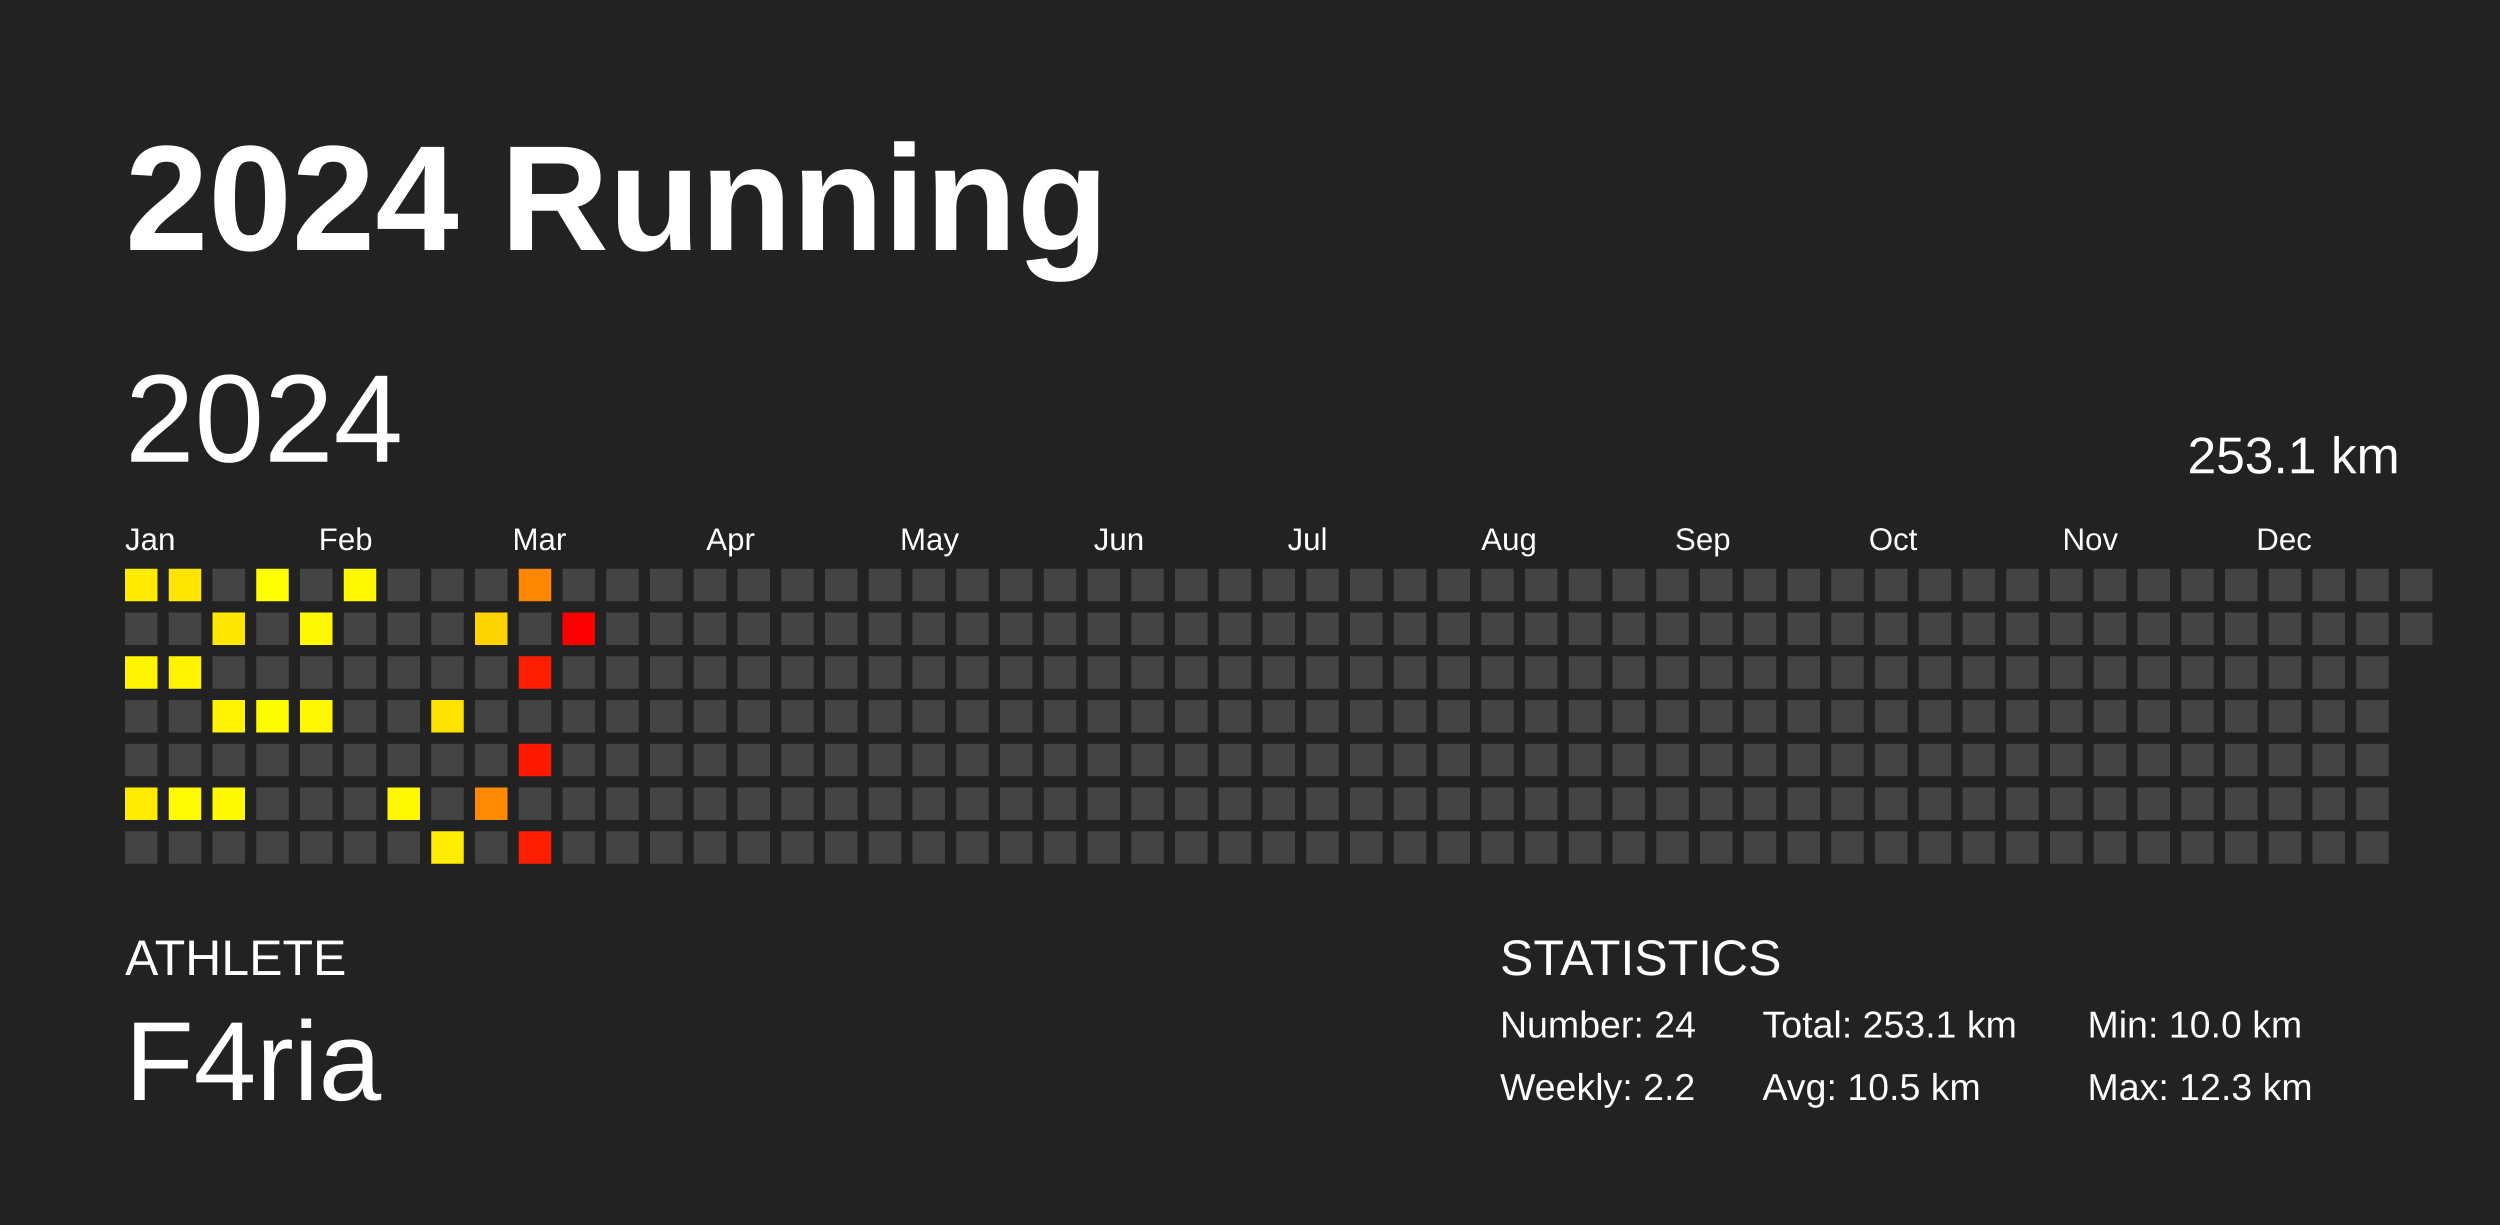
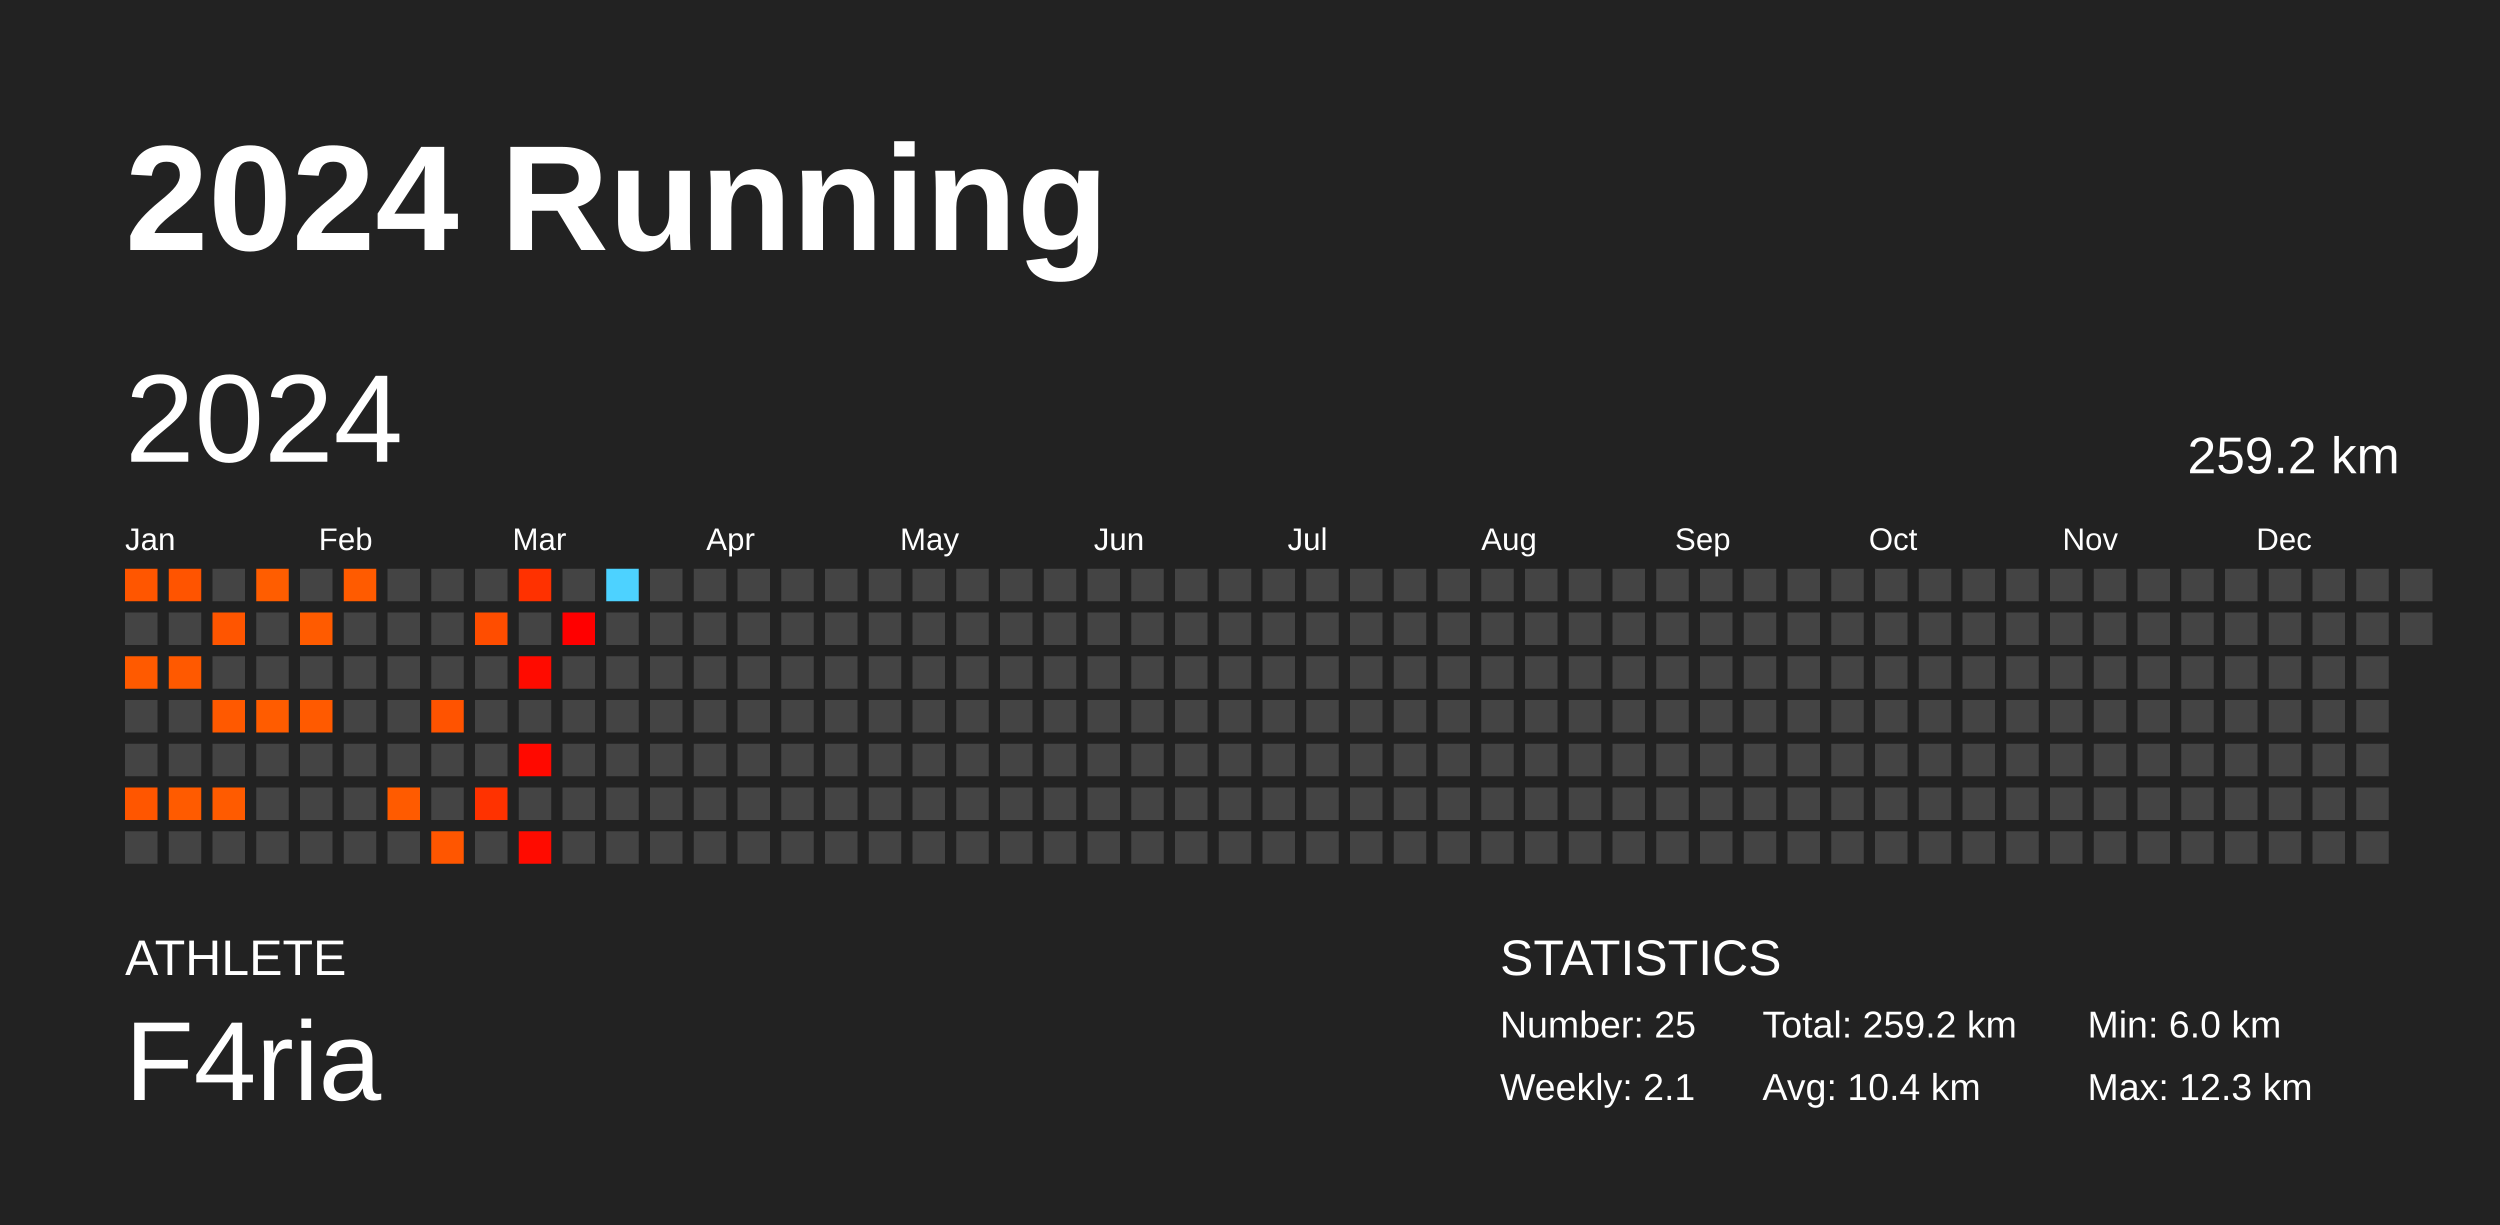
<svg xmlns="http://www.w3.org/2000/svg" baseProfile="full" height="98mm" version="1.1" viewBox="0,0,200,98" width="200mm">
  <defs />
  <rect fill="#222222" height="98" width="200" x="0" y="0" />
  <text fill="#FFFFFF" style="font-size:12px; font-family:Arial; font-weight:bold;" x="10" y="20">2024 Running</text>
  <text fill="#FFFFFF" style="font-size:4px; font-family:Arial" x="10" y="78">ATHLETE</text>
  <text fill="#FFFFFF" style="font-size:9px; font-family:Arial" x="10" y="88">F4ria</text>
  <text fill="#FFFFFF" style="font-size:4px; font-family:Arial" x="120" y="78">STATISTICS</text>
-   <text fill="#FFFFFF" style="font-size:3px; font-family:Arial" x="120" y="83">Number: 24</text>
-   <text fill="#FFFFFF" style="font-size:3px; font-family:Arial" x="120" y="88">Weekly: 2.2</text>
-   <text fill="#FFFFFF" style="font-size:3px; font-family:Arial" x="141" y="83">Total: 253.1 km</text>
-   <text fill="#FFFFFF" style="font-size:3px; font-family:Arial" x="141" y="88">Avg: 10.5 km</text>
-   <text fill="#FFFFFF" style="font-size:3px; font-family:Arial" x="167" y="83">Min: 10.0 km</text>
+   <text fill="#FFFFFF" style="font-size:3px; font-family:Arial" x="120" y="83">Number: 25</text>
+   <text fill="#FFFFFF" style="font-size:3px; font-family:Arial" x="120" y="88">Weekly: 2.1</text>
+   <text fill="#FFFFFF" style="font-size:3px; font-family:Arial" x="141" y="83">Total: 259.2 km</text>
+   <text fill="#FFFFFF" style="font-size:3px; font-family:Arial" x="141" y="88">Avg: 10.4 km</text>
+   <text fill="#FFFFFF" style="font-size:3px; font-family:Arial" x="167" y="83">Min: 6.0 km</text>
  <text fill="#FFFFFF" style="font-size:3px; font-family:Arial" x="167" y="88">Max: 12.3 km</text>
  <text dominant-baseline="hanging" fill="#FFFFFF" style="font-size:10.0px; font-family:Arial;" x="10" y="30">2024</text>
-   <text dominant-baseline="hanging" fill="#FFFFFF" style="font-size:4.125px; font-family:Arial;" x="175" y="35">253.1 km</text>
+   <text dominant-baseline="hanging" fill="#FFFFFF" style="font-size:4.125px; font-family:Arial;" x="175" y="35">259.2 km</text>
  <text fill="#FFFFFF" style="font-size:2.5px; font-family:Arial" x="10.0" y="44">Jan</text>
  <text fill="#FFFFFF" style="font-size:2.5px; font-family:Arial" x="25.5" y="44">Feb</text>
  <text fill="#FFFFFF" style="font-size:2.5px; font-family:Arial" x="41.0" y="44">Mar</text>
  <text fill="#FFFFFF" style="font-size:2.5px; font-family:Arial" x="56.5" y="44">Apr</text>
  <text fill="#FFFFFF" style="font-size:2.5px; font-family:Arial" x="72.0" y="44">May</text>
  <text fill="#FFFFFF" style="font-size:2.5px; font-family:Arial" x="87.5" y="44">Jun</text>
  <text fill="#FFFFFF" style="font-size:2.5px; font-family:Arial" x="103.0" y="44">Jul</text>
  <text fill="#FFFFFF" style="font-size:2.5px; font-family:Arial" x="118.5" y="44">Aug</text>
  <text fill="#FFFFFF" style="font-size:2.5px; font-family:Arial" x="134.0" y="44">Sep</text>
  <text fill="#FFFFFF" style="font-size:2.5px; font-family:Arial" x="149.5" y="44">Oct</text>
  <text fill="#FFFFFF" style="font-size:2.5px; font-family:Arial" x="165.0" y="44">Nov</text>
  <text fill="#FFFFFF" style="font-size:2.5px; font-family:Arial" x="180.5" y="44">Dec</text>
-   <rect fill="#ffeb00" height="2.6" width="2.6" x="10.0" y="45.5" />
+   <rect fill="#ff5600" height="2.6" width="2.6" x="10.0" y="45.5" />
  <rect fill="#444444" height="2.6" width="2.6" x="10.0" y="49.0" />
-   <rect fill="#fff500" height="2.6" width="2.6" x="10.0" y="52.5" />
+   <rect fill="#ff5a00" height="2.6" width="2.6" x="10.0" y="52.5" />
  <rect fill="#444444" height="2.6" width="2.6" x="10.0" y="56.0" />
  <rect fill="#444444" height="2.6" width="2.6" x="10.0" y="59.5" />
-   <rect fill="#ffec00" height="2.6" width="2.6" x="10.0" y="63.0" />
+   <rect fill="#ff5600" height="2.6" width="2.6" x="10.0" y="63.0" />
  <rect fill="#444444" height="2.6" width="2.6" x="10.0" y="66.5" />
-   <rect fill="#ffe500" height="2.6" width="2.6" x="13.5" y="45.5" />
+   <rect fill="#ff5400" height="2.6" width="2.6" x="13.5" y="45.5" />
  <rect fill="#444444" height="2.6" width="2.6" x="13.5" y="49.0" />
-   <rect fill="#fff300" height="2.6" width="2.6" x="13.5" y="52.5" />
+   <rect fill="#ff5900" height="2.6" width="2.6" x="13.5" y="52.5" />
  <rect fill="#444444" height="2.6" width="2.6" x="13.5" y="56.0" />
  <rect fill="#444444" height="2.6" width="2.6" x="13.5" y="59.5" />
-   <rect fill="#fffa00" height="2.6" width="2.6" x="13.5" y="63.0" />
+   <rect fill="#ff5b00" height="2.6" width="2.6" x="13.5" y="63.0" />
  <rect fill="#444444" height="2.6" width="2.6" x="13.5" y="66.5" />
  <rect fill="#444444" height="2.6" width="2.6" x="17.0" y="45.5" />
-   <rect fill="#ffe700" height="2.6" width="2.6" x="17.0" y="49.0" />
+   <rect fill="#ff5500" height="2.6" width="2.6" x="17.0" y="49.0" />
  <rect fill="#444444" height="2.6" width="2.6" x="17.0" y="52.5" />
-   <rect fill="#fff300" height="2.6" width="2.6" x="17.0" y="56.0" />
+   <rect fill="#ff5900" height="2.6" width="2.6" x="17.0" y="56.0" />
  <rect fill="#444444" height="2.6" width="2.6" x="17.0" y="59.5" />
-   <rect fill="#fff900" height="2.6" width="2.6" x="17.0" y="63.0" />
+   <rect fill="#ff5b00" height="2.6" width="2.6" x="17.0" y="63.0" />
  <rect fill="#444444" height="2.6" width="2.6" x="17.0" y="66.5" />
-   <rect fill="#ffff00" height="2.6" width="2.6" x="20.5" y="45.5" />
+   <rect fill="#ff5d00" height="2.6" width="2.6" x="20.5" y="45.5" />
  <rect fill="#444444" height="2.6" width="2.6" x="20.5" y="49.0" />
  <rect fill="#444444" height="2.6" width="2.6" x="20.5" y="52.5" />
-   <rect fill="#fffc00" height="2.6" width="2.6" x="20.5" y="56.0" />
+   <rect fill="#ff5c00" height="2.6" width="2.6" x="20.5" y="56.0" />
  <rect fill="#444444" height="2.6" width="2.6" x="20.5" y="59.5" />
  <rect fill="#444444" height="2.6" width="2.6" x="20.5" y="63.0" />
  <rect fill="#444444" height="2.6" width="2.6" x="20.5" y="66.5" />
  <rect fill="#444444" height="2.6" width="2.6" x="24.0" y="45.5" />
-   <rect fill="#fff800" height="2.6" width="2.6" x="24.0" y="49.0" />
+   <rect fill="#ff5b00" height="2.6" width="2.6" x="24.0" y="49.0" />
  <rect fill="#444444" height="2.6" width="2.6" x="24.0" y="52.5" />
-   <rect fill="#fff700" height="2.6" width="2.6" x="24.0" y="56.0" />
+   <rect fill="#ff5a00" height="2.6" width="2.6" x="24.0" y="56.0" />
  <rect fill="#444444" height="2.6" width="2.6" x="24.0" y="59.5" />
  <rect fill="#444444" height="2.6" width="2.6" x="24.0" y="63.0" />
  <rect fill="#444444" height="2.6" width="2.6" x="24.0" y="66.5" />
-   <rect fill="#fff700" height="2.6" width="2.6" x="27.5" y="45.5" />
+   <rect fill="#ff5b00" height="2.6" width="2.6" x="27.5" y="45.5" />
  <rect fill="#444444" height="2.6" width="2.6" x="27.5" y="49.0" />
  <rect fill="#444444" height="2.6" width="2.6" x="27.5" y="52.5" />
  <rect fill="#444444" height="2.6" width="2.6" x="27.5" y="56.0" />
  <rect fill="#444444" height="2.6" width="2.6" x="27.5" y="59.5" />
  <rect fill="#444444" height="2.6" width="2.6" x="27.5" y="63.0" />
  <rect fill="#444444" height="2.6" width="2.6" x="27.5" y="66.5" />
  <rect fill="#444444" height="2.6" width="2.6" x="31.0" y="45.5" />
  <rect fill="#444444" height="2.6" width="2.6" x="31.0" y="49.0" />
  <rect fill="#444444" height="2.6" width="2.6" x="31.0" y="52.5" />
  <rect fill="#444444" height="2.6" width="2.6" x="31.0" y="56.0" />
  <rect fill="#444444" height="2.6" width="2.6" x="31.0" y="59.5" />
-   <rect fill="#fff800" height="2.6" width="2.6" x="31.0" y="63.0" />
+   <rect fill="#ff5b00" height="2.6" width="2.6" x="31.0" y="63.0" />
  <rect fill="#444444" height="2.6" width="2.6" x="31.0" y="66.5" />
  <rect fill="#444444" height="2.6" width="2.6" x="34.5" y="45.5" />
  <rect fill="#444444" height="2.6" width="2.6" x="34.5" y="49.0" />
  <rect fill="#444444" height="2.6" width="2.6" x="34.5" y="52.5" />
-   <rect fill="#ffe200" height="2.6" width="2.6" x="34.5" y="56.0" />
+   <rect fill="#ff5300" height="2.6" width="2.6" x="34.5" y="56.0" />
  <rect fill="#444444" height="2.6" width="2.6" x="34.5" y="59.5" />
  <rect fill="#444444" height="2.6" width="2.6" x="34.5" y="63.0" />
-   <rect fill="#ffec00" height="2.6" width="2.6" x="34.5" y="66.5" />
+   <rect fill="#ff5600" height="2.6" width="2.6" x="34.5" y="66.5" />
  <rect fill="#444444" height="2.6" width="2.6" x="38.0" y="45.5" />
-   <rect fill="#ffd300" height="2.6" width="2.6" x="38.0" y="49.0" />
+   <rect fill="#ff4d00" height="2.6" width="2.6" x="38.0" y="49.0" />
  <rect fill="#444444" height="2.6" width="2.6" x="38.0" y="52.5" />
  <rect fill="#444444" height="2.6" width="2.6" x="38.0" y="56.0" />
  <rect fill="#444444" height="2.6" width="2.6" x="38.0" y="59.5" />
-   <rect fill="#ff8900" height="2.6" width="2.6" x="38.0" y="63.0" />
+   <rect fill="#ff3200" height="2.6" width="2.6" x="38.0" y="63.0" />
  <rect fill="#444444" height="2.6" width="2.6" x="38.0" y="66.5" />
-   <rect fill="#ff8600" height="2.6" width="2.6" x="41.5" y="45.5" />
+   <rect fill="#ff3100" height="2.6" width="2.6" x="41.5" y="45.5" />
  <rect fill="#444444" height="2.6" width="2.6" x="41.5" y="49.0" />
-   <rect fill="#ff1f00" height="2.6" width="2.6" x="41.5" y="52.5" />
+   <rect fill="#ff0b00" height="2.6" width="2.6" x="41.5" y="52.5" />
  <rect fill="#444444" height="2.6" width="2.6" x="41.5" y="56.0" />
-   <rect fill="#ff1900" height="2.6" width="2.6" x="41.5" y="59.5" />
+   <rect fill="#ff0900" height="2.6" width="2.6" x="41.5" y="59.5" />
  <rect fill="#444444" height="2.6" width="2.6" x="41.5" y="63.0" />
-   <rect fill="#ff1e00" height="2.6" width="2.6" x="41.5" y="66.5" />
+   <rect fill="#ff0b00" height="2.6" width="2.6" x="41.5" y="66.5" />
  <rect fill="#444444" height="2.6" width="2.6" x="45.0" y="45.5" />
  <rect fill="#ff0000" height="2.6" width="2.6" x="45.0" y="49.0" />
  <rect fill="#444444" height="2.6" width="2.6" x="45.0" y="52.5" />
  <rect fill="#444444" height="2.6" width="2.6" x="45.0" y="56.0" />
  <rect fill="#444444" height="2.6" width="2.6" x="45.0" y="59.5" />
  <rect fill="#444444" height="2.6" width="2.6" x="45.0" y="63.0" />
  <rect fill="#444444" height="2.6" width="2.6" x="45.0" y="66.5" />
-   <rect fill="#444444" height="2.6" width="2.6" x="48.5" y="45.5" />
+   <rect fill="#4dd2ff" height="2.6" width="2.6" x="48.5" y="45.5" />
  <rect fill="#444444" height="2.6" width="2.6" x="48.5" y="49.0" />
  <rect fill="#444444" height="2.6" width="2.6" x="48.5" y="52.5" />
  <rect fill="#444444" height="2.6" width="2.6" x="48.5" y="56.0" />
  <rect fill="#444444" height="2.6" width="2.6" x="48.5" y="59.5" />
  <rect fill="#444444" height="2.6" width="2.6" x="48.5" y="63.0" />
  <rect fill="#444444" height="2.6" width="2.6" x="48.5" y="66.5" />
  <rect fill="#444444" height="2.6" width="2.6" x="52.0" y="45.5" />
  <rect fill="#444444" height="2.6" width="2.6" x="52.0" y="49.0" />
  <rect fill="#444444" height="2.6" width="2.6" x="52.0" y="52.5" />
  <rect fill="#444444" height="2.6" width="2.6" x="52.0" y="56.0" />
  <rect fill="#444444" height="2.6" width="2.6" x="52.0" y="59.5" />
  <rect fill="#444444" height="2.6" width="2.6" x="52.0" y="63.0" />
  <rect fill="#444444" height="2.6" width="2.6" x="52.0" y="66.5" />
  <rect fill="#444444" height="2.6" width="2.6" x="55.5" y="45.5" />
  <rect fill="#444444" height="2.6" width="2.6" x="55.5" y="49.0" />
  <rect fill="#444444" height="2.6" width="2.6" x="55.5" y="52.5" />
  <rect fill="#444444" height="2.6" width="2.6" x="55.5" y="56.0" />
  <rect fill="#444444" height="2.6" width="2.6" x="55.5" y="59.5" />
  <rect fill="#444444" height="2.6" width="2.6" x="55.5" y="63.0" />
  <rect fill="#444444" height="2.6" width="2.6" x="55.5" y="66.5" />
  <rect fill="#444444" height="2.6" width="2.6" x="59.0" y="45.5" />
  <rect fill="#444444" height="2.6" width="2.6" x="59.0" y="49.0" />
  <rect fill="#444444" height="2.6" width="2.6" x="59.0" y="52.5" />
  <rect fill="#444444" height="2.6" width="2.6" x="59.0" y="56.0" />
  <rect fill="#444444" height="2.6" width="2.6" x="59.0" y="59.5" />
  <rect fill="#444444" height="2.6" width="2.6" x="59.0" y="63.0" />
  <rect fill="#444444" height="2.6" width="2.6" x="59.0" y="66.5" />
  <rect fill="#444444" height="2.6" width="2.6" x="62.5" y="45.5" />
  <rect fill="#444444" height="2.6" width="2.6" x="62.5" y="49.0" />
  <rect fill="#444444" height="2.6" width="2.6" x="62.5" y="52.5" />
  <rect fill="#444444" height="2.6" width="2.6" x="62.5" y="56.0" />
  <rect fill="#444444" height="2.6" width="2.6" x="62.5" y="59.5" />
  <rect fill="#444444" height="2.6" width="2.6" x="62.5" y="63.0" />
  <rect fill="#444444" height="2.6" width="2.6" x="62.5" y="66.5" />
  <rect fill="#444444" height="2.6" width="2.6" x="66.0" y="45.5" />
  <rect fill="#444444" height="2.6" width="2.6" x="66.0" y="49.0" />
  <rect fill="#444444" height="2.6" width="2.6" x="66.0" y="52.5" />
  <rect fill="#444444" height="2.6" width="2.6" x="66.0" y="56.0" />
  <rect fill="#444444" height="2.6" width="2.6" x="66.0" y="59.5" />
  <rect fill="#444444" height="2.6" width="2.6" x="66.0" y="63.0" />
  <rect fill="#444444" height="2.6" width="2.6" x="66.0" y="66.5" />
  <rect fill="#444444" height="2.6" width="2.6" x="69.5" y="45.5" />
  <rect fill="#444444" height="2.6" width="2.6" x="69.5" y="49.0" />
  <rect fill="#444444" height="2.6" width="2.6" x="69.5" y="52.5" />
  <rect fill="#444444" height="2.6" width="2.6" x="69.5" y="56.0" />
  <rect fill="#444444" height="2.6" width="2.6" x="69.5" y="59.5" />
  <rect fill="#444444" height="2.6" width="2.6" x="69.5" y="63.0" />
  <rect fill="#444444" height="2.6" width="2.6" x="69.5" y="66.5" />
  <rect fill="#444444" height="2.6" width="2.6" x="73.0" y="45.5" />
  <rect fill="#444444" height="2.6" width="2.6" x="73.0" y="49.0" />
  <rect fill="#444444" height="2.6" width="2.6" x="73.0" y="52.5" />
  <rect fill="#444444" height="2.6" width="2.6" x="73.0" y="56.0" />
  <rect fill="#444444" height="2.6" width="2.6" x="73.0" y="59.5" />
  <rect fill="#444444" height="2.6" width="2.6" x="73.0" y="63.0" />
  <rect fill="#444444" height="2.6" width="2.6" x="73.0" y="66.5" />
  <rect fill="#444444" height="2.6" width="2.6" x="76.5" y="45.5" />
  <rect fill="#444444" height="2.6" width="2.6" x="76.5" y="49.0" />
  <rect fill="#444444" height="2.6" width="2.6" x="76.5" y="52.5" />
  <rect fill="#444444" height="2.6" width="2.6" x="76.5" y="56.0" />
  <rect fill="#444444" height="2.6" width="2.6" x="76.5" y="59.5" />
  <rect fill="#444444" height="2.6" width="2.6" x="76.5" y="63.0" />
  <rect fill="#444444" height="2.6" width="2.6" x="76.5" y="66.5" />
  <rect fill="#444444" height="2.6" width="2.6" x="80.0" y="45.5" />
  <rect fill="#444444" height="2.6" width="2.6" x="80.0" y="49.0" />
  <rect fill="#444444" height="2.6" width="2.6" x="80.0" y="52.5" />
  <rect fill="#444444" height="2.6" width="2.6" x="80.0" y="56.0" />
  <rect fill="#444444" height="2.6" width="2.6" x="80.0" y="59.5" />
  <rect fill="#444444" height="2.6" width="2.6" x="80.0" y="63.0" />
  <rect fill="#444444" height="2.6" width="2.6" x="80.0" y="66.5" />
  <rect fill="#444444" height="2.6" width="2.6" x="83.5" y="45.5" />
  <rect fill="#444444" height="2.6" width="2.6" x="83.5" y="49.0" />
  <rect fill="#444444" height="2.6" width="2.6" x="83.5" y="52.5" />
  <rect fill="#444444" height="2.6" width="2.6" x="83.5" y="56.0" />
  <rect fill="#444444" height="2.6" width="2.6" x="83.5" y="59.5" />
  <rect fill="#444444" height="2.6" width="2.6" x="83.5" y="63.0" />
  <rect fill="#444444" height="2.6" width="2.6" x="83.5" y="66.5" />
  <rect fill="#444444" height="2.6" width="2.6" x="87.0" y="45.5" />
  <rect fill="#444444" height="2.6" width="2.6" x="87.0" y="49.0" />
  <rect fill="#444444" height="2.6" width="2.6" x="87.0" y="52.5" />
  <rect fill="#444444" height="2.6" width="2.6" x="87.0" y="56.0" />
  <rect fill="#444444" height="2.6" width="2.6" x="87.0" y="59.5" />
  <rect fill="#444444" height="2.6" width="2.6" x="87.0" y="63.0" />
  <rect fill="#444444" height="2.6" width="2.6" x="87.0" y="66.5" />
  <rect fill="#444444" height="2.6" width="2.6" x="90.5" y="45.5" />
  <rect fill="#444444" height="2.6" width="2.6" x="90.5" y="49.0" />
  <rect fill="#444444" height="2.6" width="2.6" x="90.5" y="52.5" />
  <rect fill="#444444" height="2.6" width="2.6" x="90.5" y="56.0" />
  <rect fill="#444444" height="2.6" width="2.6" x="90.5" y="59.5" />
  <rect fill="#444444" height="2.6" width="2.6" x="90.5" y="63.0" />
  <rect fill="#444444" height="2.6" width="2.6" x="90.5" y="66.5" />
  <rect fill="#444444" height="2.6" width="2.6" x="94.0" y="45.5" />
  <rect fill="#444444" height="2.6" width="2.6" x="94.0" y="49.0" />
  <rect fill="#444444" height="2.6" width="2.6" x="94.0" y="52.5" />
  <rect fill="#444444" height="2.6" width="2.6" x="94.0" y="56.0" />
  <rect fill="#444444" height="2.6" width="2.6" x="94.0" y="59.5" />
  <rect fill="#444444" height="2.6" width="2.6" x="94.0" y="63.0" />
  <rect fill="#444444" height="2.6" width="2.6" x="94.0" y="66.5" />
  <rect fill="#444444" height="2.6" width="2.6" x="97.5" y="45.5" />
  <rect fill="#444444" height="2.6" width="2.6" x="97.5" y="49.0" />
  <rect fill="#444444" height="2.6" width="2.6" x="97.5" y="52.5" />
  <rect fill="#444444" height="2.6" width="2.6" x="97.5" y="56.0" />
  <rect fill="#444444" height="2.6" width="2.6" x="97.5" y="59.5" />
  <rect fill="#444444" height="2.6" width="2.6" x="97.5" y="63.0" />
  <rect fill="#444444" height="2.6" width="2.6" x="97.5" y="66.5" />
  <rect fill="#444444" height="2.6" width="2.6" x="101.0" y="45.5" />
  <rect fill="#444444" height="2.6" width="2.6" x="101.0" y="49.0" />
  <rect fill="#444444" height="2.6" width="2.6" x="101.0" y="52.5" />
  <rect fill="#444444" height="2.6" width="2.6" x="101.0" y="56.0" />
  <rect fill="#444444" height="2.6" width="2.6" x="101.0" y="59.5" />
  <rect fill="#444444" height="2.6" width="2.6" x="101.0" y="63.0" />
  <rect fill="#444444" height="2.6" width="2.6" x="101.0" y="66.5" />
  <rect fill="#444444" height="2.6" width="2.6" x="104.5" y="45.5" />
  <rect fill="#444444" height="2.6" width="2.6" x="104.5" y="49.0" />
  <rect fill="#444444" height="2.6" width="2.6" x="104.5" y="52.5" />
  <rect fill="#444444" height="2.6" width="2.6" x="104.5" y="56.0" />
  <rect fill="#444444" height="2.6" width="2.6" x="104.5" y="59.5" />
  <rect fill="#444444" height="2.6" width="2.6" x="104.5" y="63.0" />
  <rect fill="#444444" height="2.6" width="2.6" x="104.5" y="66.5" />
  <rect fill="#444444" height="2.6" width="2.6" x="108.0" y="45.5" />
  <rect fill="#444444" height="2.6" width="2.6" x="108.0" y="49.0" />
  <rect fill="#444444" height="2.6" width="2.6" x="108.0" y="52.5" />
  <rect fill="#444444" height="2.6" width="2.6" x="108.0" y="56.0" />
  <rect fill="#444444" height="2.6" width="2.6" x="108.0" y="59.5" />
  <rect fill="#444444" height="2.6" width="2.6" x="108.0" y="63.0" />
  <rect fill="#444444" height="2.6" width="2.6" x="108.0" y="66.5" />
  <rect fill="#444444" height="2.6" width="2.6" x="111.5" y="45.5" />
  <rect fill="#444444" height="2.6" width="2.6" x="111.5" y="49.0" />
  <rect fill="#444444" height="2.6" width="2.6" x="111.5" y="52.5" />
  <rect fill="#444444" height="2.6" width="2.6" x="111.5" y="56.0" />
  <rect fill="#444444" height="2.6" width="2.6" x="111.5" y="59.5" />
  <rect fill="#444444" height="2.6" width="2.6" x="111.5" y="63.0" />
  <rect fill="#444444" height="2.6" width="2.6" x="111.5" y="66.5" />
  <rect fill="#444444" height="2.6" width="2.6" x="115.0" y="45.5" />
  <rect fill="#444444" height="2.6" width="2.6" x="115.0" y="49.0" />
  <rect fill="#444444" height="2.6" width="2.6" x="115.0" y="52.5" />
  <rect fill="#444444" height="2.6" width="2.6" x="115.0" y="56.0" />
  <rect fill="#444444" height="2.6" width="2.6" x="115.0" y="59.5" />
  <rect fill="#444444" height="2.6" width="2.6" x="115.0" y="63.0" />
  <rect fill="#444444" height="2.6" width="2.6" x="115.0" y="66.5" />
  <rect fill="#444444" height="2.6" width="2.6" x="118.5" y="45.5" />
  <rect fill="#444444" height="2.6" width="2.6" x="118.5" y="49.0" />
  <rect fill="#444444" height="2.6" width="2.6" x="118.5" y="52.5" />
  <rect fill="#444444" height="2.6" width="2.6" x="118.5" y="56.0" />
  <rect fill="#444444" height="2.6" width="2.6" x="118.5" y="59.5" />
  <rect fill="#444444" height="2.6" width="2.6" x="118.5" y="63.0" />
  <rect fill="#444444" height="2.6" width="2.6" x="118.5" y="66.5" />
  <rect fill="#444444" height="2.6" width="2.6" x="122.0" y="45.5" />
  <rect fill="#444444" height="2.6" width="2.6" x="122.0" y="49.0" />
  <rect fill="#444444" height="2.6" width="2.6" x="122.0" y="52.5" />
  <rect fill="#444444" height="2.6" width="2.6" x="122.0" y="56.0" />
  <rect fill="#444444" height="2.6" width="2.6" x="122.0" y="59.5" />
  <rect fill="#444444" height="2.6" width="2.6" x="122.0" y="63.0" />
  <rect fill="#444444" height="2.6" width="2.6" x="122.0" y="66.5" />
  <rect fill="#444444" height="2.6" width="2.6" x="125.5" y="45.5" />
  <rect fill="#444444" height="2.6" width="2.6" x="125.5" y="49.0" />
  <rect fill="#444444" height="2.6" width="2.6" x="125.5" y="52.5" />
  <rect fill="#444444" height="2.6" width="2.6" x="125.5" y="56.0" />
  <rect fill="#444444" height="2.6" width="2.6" x="125.5" y="59.5" />
  <rect fill="#444444" height="2.6" width="2.6" x="125.5" y="63.0" />
  <rect fill="#444444" height="2.6" width="2.6" x="125.5" y="66.5" />
  <rect fill="#444444" height="2.6" width="2.6" x="129.0" y="45.5" />
  <rect fill="#444444" height="2.6" width="2.6" x="129.0" y="49.0" />
  <rect fill="#444444" height="2.6" width="2.6" x="129.0" y="52.5" />
  <rect fill="#444444" height="2.6" width="2.6" x="129.0" y="56.0" />
  <rect fill="#444444" height="2.6" width="2.6" x="129.0" y="59.5" />
  <rect fill="#444444" height="2.6" width="2.6" x="129.0" y="63.0" />
  <rect fill="#444444" height="2.6" width="2.6" x="129.0" y="66.5" />
  <rect fill="#444444" height="2.6" width="2.6" x="132.5" y="45.5" />
  <rect fill="#444444" height="2.6" width="2.6" x="132.5" y="49.0" />
  <rect fill="#444444" height="2.6" width="2.6" x="132.5" y="52.5" />
  <rect fill="#444444" height="2.6" width="2.6" x="132.5" y="56.0" />
  <rect fill="#444444" height="2.6" width="2.6" x="132.5" y="59.5" />
  <rect fill="#444444" height="2.6" width="2.6" x="132.5" y="63.0" />
  <rect fill="#444444" height="2.6" width="2.6" x="132.5" y="66.5" />
  <rect fill="#444444" height="2.6" width="2.6" x="136.0" y="45.5" />
  <rect fill="#444444" height="2.6" width="2.6" x="136.0" y="49.0" />
  <rect fill="#444444" height="2.6" width="2.6" x="136.0" y="52.5" />
  <rect fill="#444444" height="2.6" width="2.6" x="136.0" y="56.0" />
  <rect fill="#444444" height="2.6" width="2.6" x="136.0" y="59.5" />
  <rect fill="#444444" height="2.6" width="2.6" x="136.0" y="63.0" />
  <rect fill="#444444" height="2.6" width="2.6" x="136.0" y="66.5" />
  <rect fill="#444444" height="2.6" width="2.6" x="139.5" y="45.5" />
  <rect fill="#444444" height="2.6" width="2.6" x="139.5" y="49.0" />
  <rect fill="#444444" height="2.6" width="2.6" x="139.5" y="52.5" />
  <rect fill="#444444" height="2.6" width="2.6" x="139.5" y="56.0" />
  <rect fill="#444444" height="2.6" width="2.6" x="139.5" y="59.5" />
  <rect fill="#444444" height="2.6" width="2.6" x="139.5" y="63.0" />
  <rect fill="#444444" height="2.6" width="2.6" x="139.5" y="66.5" />
  <rect fill="#444444" height="2.6" width="2.6" x="143.0" y="45.5" />
  <rect fill="#444444" height="2.6" width="2.6" x="143.0" y="49.0" />
  <rect fill="#444444" height="2.6" width="2.6" x="143.0" y="52.5" />
  <rect fill="#444444" height="2.6" width="2.6" x="143.0" y="56.0" />
  <rect fill="#444444" height="2.6" width="2.6" x="143.0" y="59.5" />
  <rect fill="#444444" height="2.6" width="2.6" x="143.0" y="63.0" />
  <rect fill="#444444" height="2.6" width="2.6" x="143.0" y="66.5" />
  <rect fill="#444444" height="2.6" width="2.6" x="146.5" y="45.5" />
  <rect fill="#444444" height="2.6" width="2.6" x="146.5" y="49.0" />
  <rect fill="#444444" height="2.6" width="2.6" x="146.5" y="52.5" />
  <rect fill="#444444" height="2.6" width="2.6" x="146.5" y="56.0" />
  <rect fill="#444444" height="2.6" width="2.6" x="146.5" y="59.5" />
  <rect fill="#444444" height="2.6" width="2.6" x="146.5" y="63.0" />
  <rect fill="#444444" height="2.6" width="2.6" x="146.5" y="66.5" />
  <rect fill="#444444" height="2.6" width="2.6" x="150.0" y="45.5" />
  <rect fill="#444444" height="2.6" width="2.6" x="150.0" y="49.0" />
  <rect fill="#444444" height="2.6" width="2.6" x="150.0" y="52.5" />
  <rect fill="#444444" height="2.6" width="2.6" x="150.0" y="56.0" />
  <rect fill="#444444" height="2.6" width="2.6" x="150.0" y="59.5" />
  <rect fill="#444444" height="2.6" width="2.6" x="150.0" y="63.0" />
  <rect fill="#444444" height="2.6" width="2.6" x="150.0" y="66.5" />
  <rect fill="#444444" height="2.6" width="2.6" x="153.5" y="45.5" />
  <rect fill="#444444" height="2.6" width="2.6" x="153.5" y="49.0" />
  <rect fill="#444444" height="2.6" width="2.6" x="153.5" y="52.5" />
  <rect fill="#444444" height="2.6" width="2.6" x="153.5" y="56.0" />
  <rect fill="#444444" height="2.6" width="2.6" x="153.5" y="59.5" />
  <rect fill="#444444" height="2.6" width="2.6" x="153.5" y="63.0" />
  <rect fill="#444444" height="2.6" width="2.6" x="153.5" y="66.5" />
  <rect fill="#444444" height="2.6" width="2.6" x="157.0" y="45.5" />
  <rect fill="#444444" height="2.6" width="2.6" x="157.0" y="49.0" />
  <rect fill="#444444" height="2.6" width="2.6" x="157.0" y="52.5" />
  <rect fill="#444444" height="2.6" width="2.6" x="157.0" y="56.0" />
  <rect fill="#444444" height="2.6" width="2.6" x="157.0" y="59.5" />
  <rect fill="#444444" height="2.6" width="2.6" x="157.0" y="63.0" />
  <rect fill="#444444" height="2.6" width="2.6" x="157.0" y="66.5" />
  <rect fill="#444444" height="2.6" width="2.6" x="160.5" y="45.5" />
  <rect fill="#444444" height="2.6" width="2.6" x="160.5" y="49.0" />
  <rect fill="#444444" height="2.6" width="2.6" x="160.5" y="52.5" />
  <rect fill="#444444" height="2.6" width="2.6" x="160.5" y="56.0" />
  <rect fill="#444444" height="2.6" width="2.6" x="160.5" y="59.5" />
  <rect fill="#444444" height="2.6" width="2.6" x="160.5" y="63.0" />
  <rect fill="#444444" height="2.6" width="2.6" x="160.5" y="66.5" />
  <rect fill="#444444" height="2.6" width="2.6" x="164.0" y="45.5" />
  <rect fill="#444444" height="2.6" width="2.6" x="164.0" y="49.0" />
  <rect fill="#444444" height="2.6" width="2.6" x="164.0" y="52.5" />
  <rect fill="#444444" height="2.6" width="2.6" x="164.0" y="56.0" />
  <rect fill="#444444" height="2.6" width="2.6" x="164.0" y="59.5" />
  <rect fill="#444444" height="2.6" width="2.6" x="164.0" y="63.0" />
  <rect fill="#444444" height="2.6" width="2.6" x="164.0" y="66.5" />
  <rect fill="#444444" height="2.6" width="2.6" x="167.5" y="45.5" />
  <rect fill="#444444" height="2.6" width="2.6" x="167.5" y="49.0" />
  <rect fill="#444444" height="2.6" width="2.6" x="167.5" y="52.5" />
  <rect fill="#444444" height="2.6" width="2.6" x="167.5" y="56.0" />
  <rect fill="#444444" height="2.6" width="2.6" x="167.5" y="59.5" />
  <rect fill="#444444" height="2.6" width="2.6" x="167.5" y="63.0" />
  <rect fill="#444444" height="2.6" width="2.6" x="167.5" y="66.5" />
  <rect fill="#444444" height="2.6" width="2.6" x="171.0" y="45.5" />
  <rect fill="#444444" height="2.6" width="2.6" x="171.0" y="49.0" />
  <rect fill="#444444" height="2.6" width="2.6" x="171.0" y="52.5" />
  <rect fill="#444444" height="2.6" width="2.6" x="171.0" y="56.0" />
  <rect fill="#444444" height="2.6" width="2.6" x="171.0" y="59.5" />
  <rect fill="#444444" height="2.6" width="2.6" x="171.0" y="63.0" />
  <rect fill="#444444" height="2.6" width="2.6" x="171.0" y="66.5" />
  <rect fill="#444444" height="2.6" width="2.6" x="174.5" y="45.5" />
  <rect fill="#444444" height="2.6" width="2.6" x="174.5" y="49.0" />
  <rect fill="#444444" height="2.6" width="2.6" x="174.5" y="52.5" />
  <rect fill="#444444" height="2.6" width="2.6" x="174.5" y="56.0" />
  <rect fill="#444444" height="2.6" width="2.6" x="174.5" y="59.5" />
  <rect fill="#444444" height="2.6" width="2.6" x="174.5" y="63.0" />
  <rect fill="#444444" height="2.6" width="2.6" x="174.5" y="66.5" />
  <rect fill="#444444" height="2.6" width="2.6" x="178.0" y="45.5" />
  <rect fill="#444444" height="2.6" width="2.6" x="178.0" y="49.0" />
  <rect fill="#444444" height="2.6" width="2.6" x="178.0" y="52.5" />
  <rect fill="#444444" height="2.6" width="2.6" x="178.0" y="56.0" />
  <rect fill="#444444" height="2.6" width="2.6" x="178.0" y="59.5" />
  <rect fill="#444444" height="2.6" width="2.6" x="178.0" y="63.0" />
  <rect fill="#444444" height="2.6" width="2.6" x="178.0" y="66.5" />
  <rect fill="#444444" height="2.6" width="2.6" x="181.5" y="45.5" />
  <rect fill="#444444" height="2.6" width="2.6" x="181.5" y="49.0" />
  <rect fill="#444444" height="2.6" width="2.6" x="181.5" y="52.5" />
  <rect fill="#444444" height="2.6" width="2.6" x="181.5" y="56.0" />
  <rect fill="#444444" height="2.6" width="2.6" x="181.5" y="59.5" />
  <rect fill="#444444" height="2.6" width="2.6" x="181.5" y="63.0" />
  <rect fill="#444444" height="2.6" width="2.6" x="181.5" y="66.5" />
  <rect fill="#444444" height="2.6" width="2.6" x="185.0" y="45.5" />
  <rect fill="#444444" height="2.6" width="2.6" x="185.0" y="49.0" />
  <rect fill="#444444" height="2.6" width="2.6" x="185.0" y="52.5" />
  <rect fill="#444444" height="2.6" width="2.6" x="185.0" y="56.0" />
  <rect fill="#444444" height="2.6" width="2.6" x="185.0" y="59.5" />
  <rect fill="#444444" height="2.6" width="2.6" x="185.0" y="63.0" />
  <rect fill="#444444" height="2.6" width="2.6" x="185.0" y="66.5" />
  <rect fill="#444444" height="2.6" width="2.6" x="188.5" y="45.5" />
  <rect fill="#444444" height="2.6" width="2.6" x="188.5" y="49.0" />
  <rect fill="#444444" height="2.6" width="2.6" x="188.5" y="52.5" />
  <rect fill="#444444" height="2.6" width="2.6" x="188.5" y="56.0" />
  <rect fill="#444444" height="2.6" width="2.6" x="188.5" y="59.5" />
  <rect fill="#444444" height="2.6" width="2.6" x="188.5" y="63.0" />
  <rect fill="#444444" height="2.6" width="2.6" x="188.5" y="66.5" />
  <rect fill="#444444" height="2.6" width="2.6" x="192.0" y="45.5" />
  <rect fill="#444444" height="2.6" width="2.6" x="192.0" y="49.0" />
</svg>
